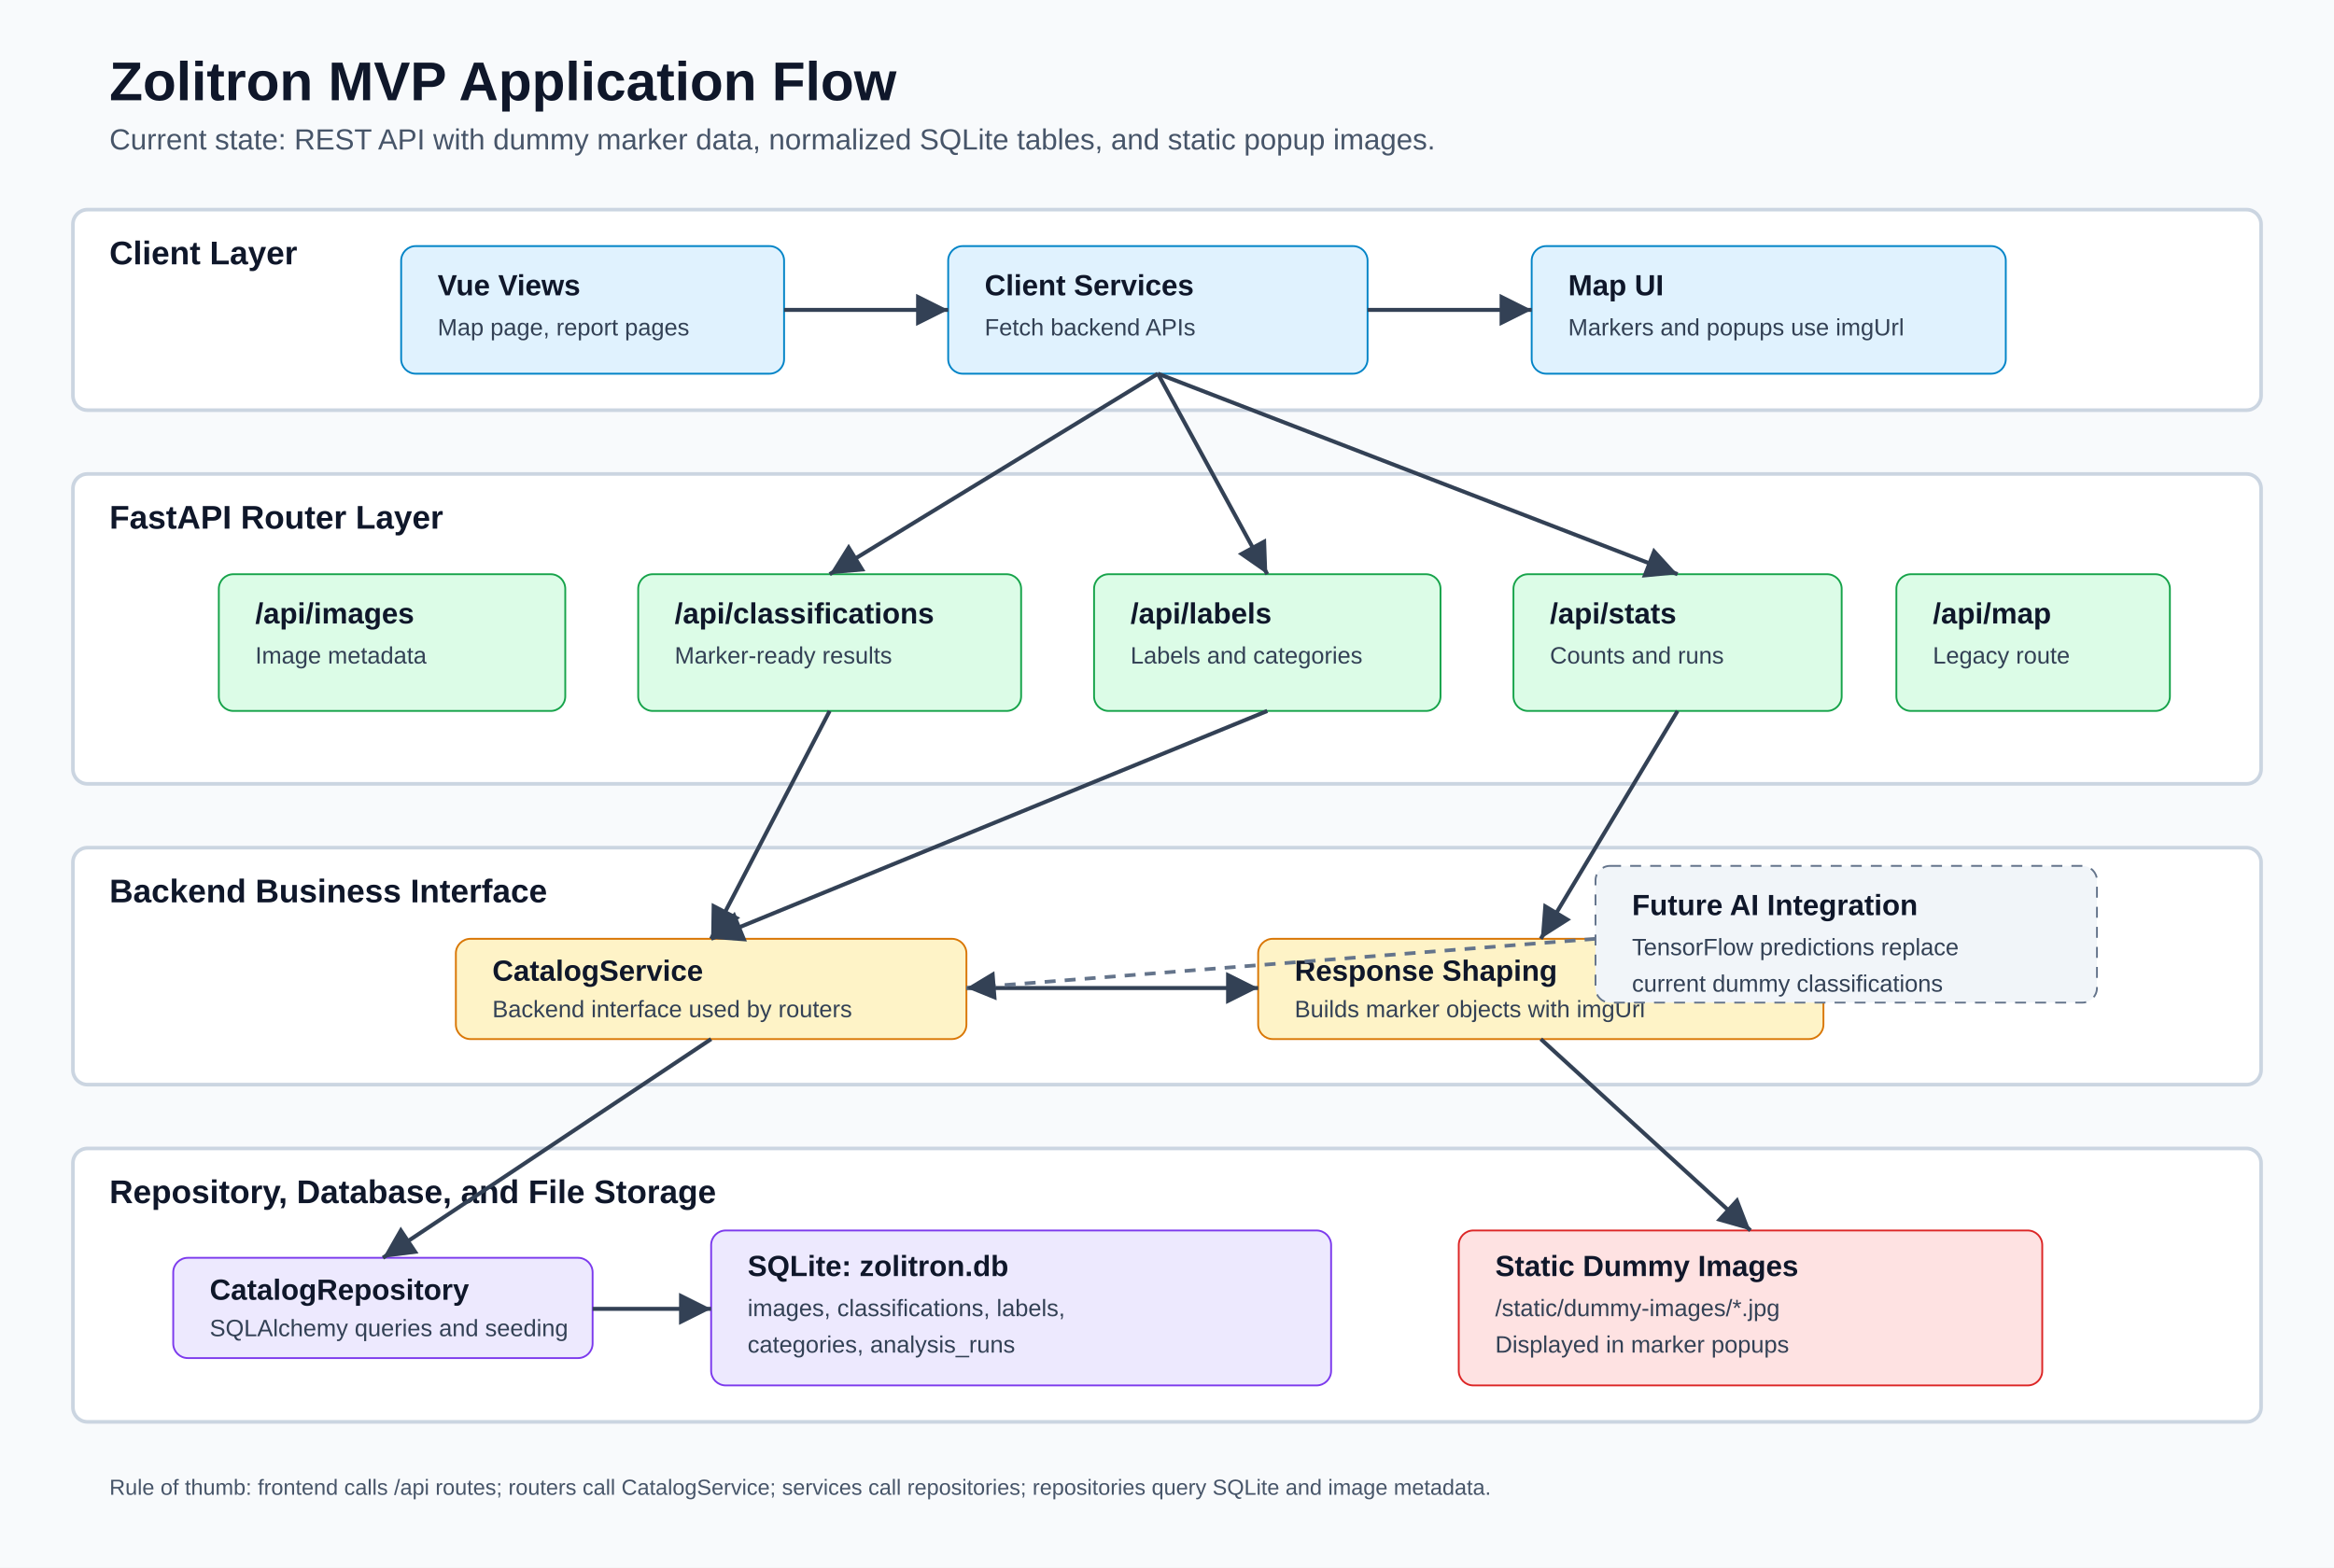
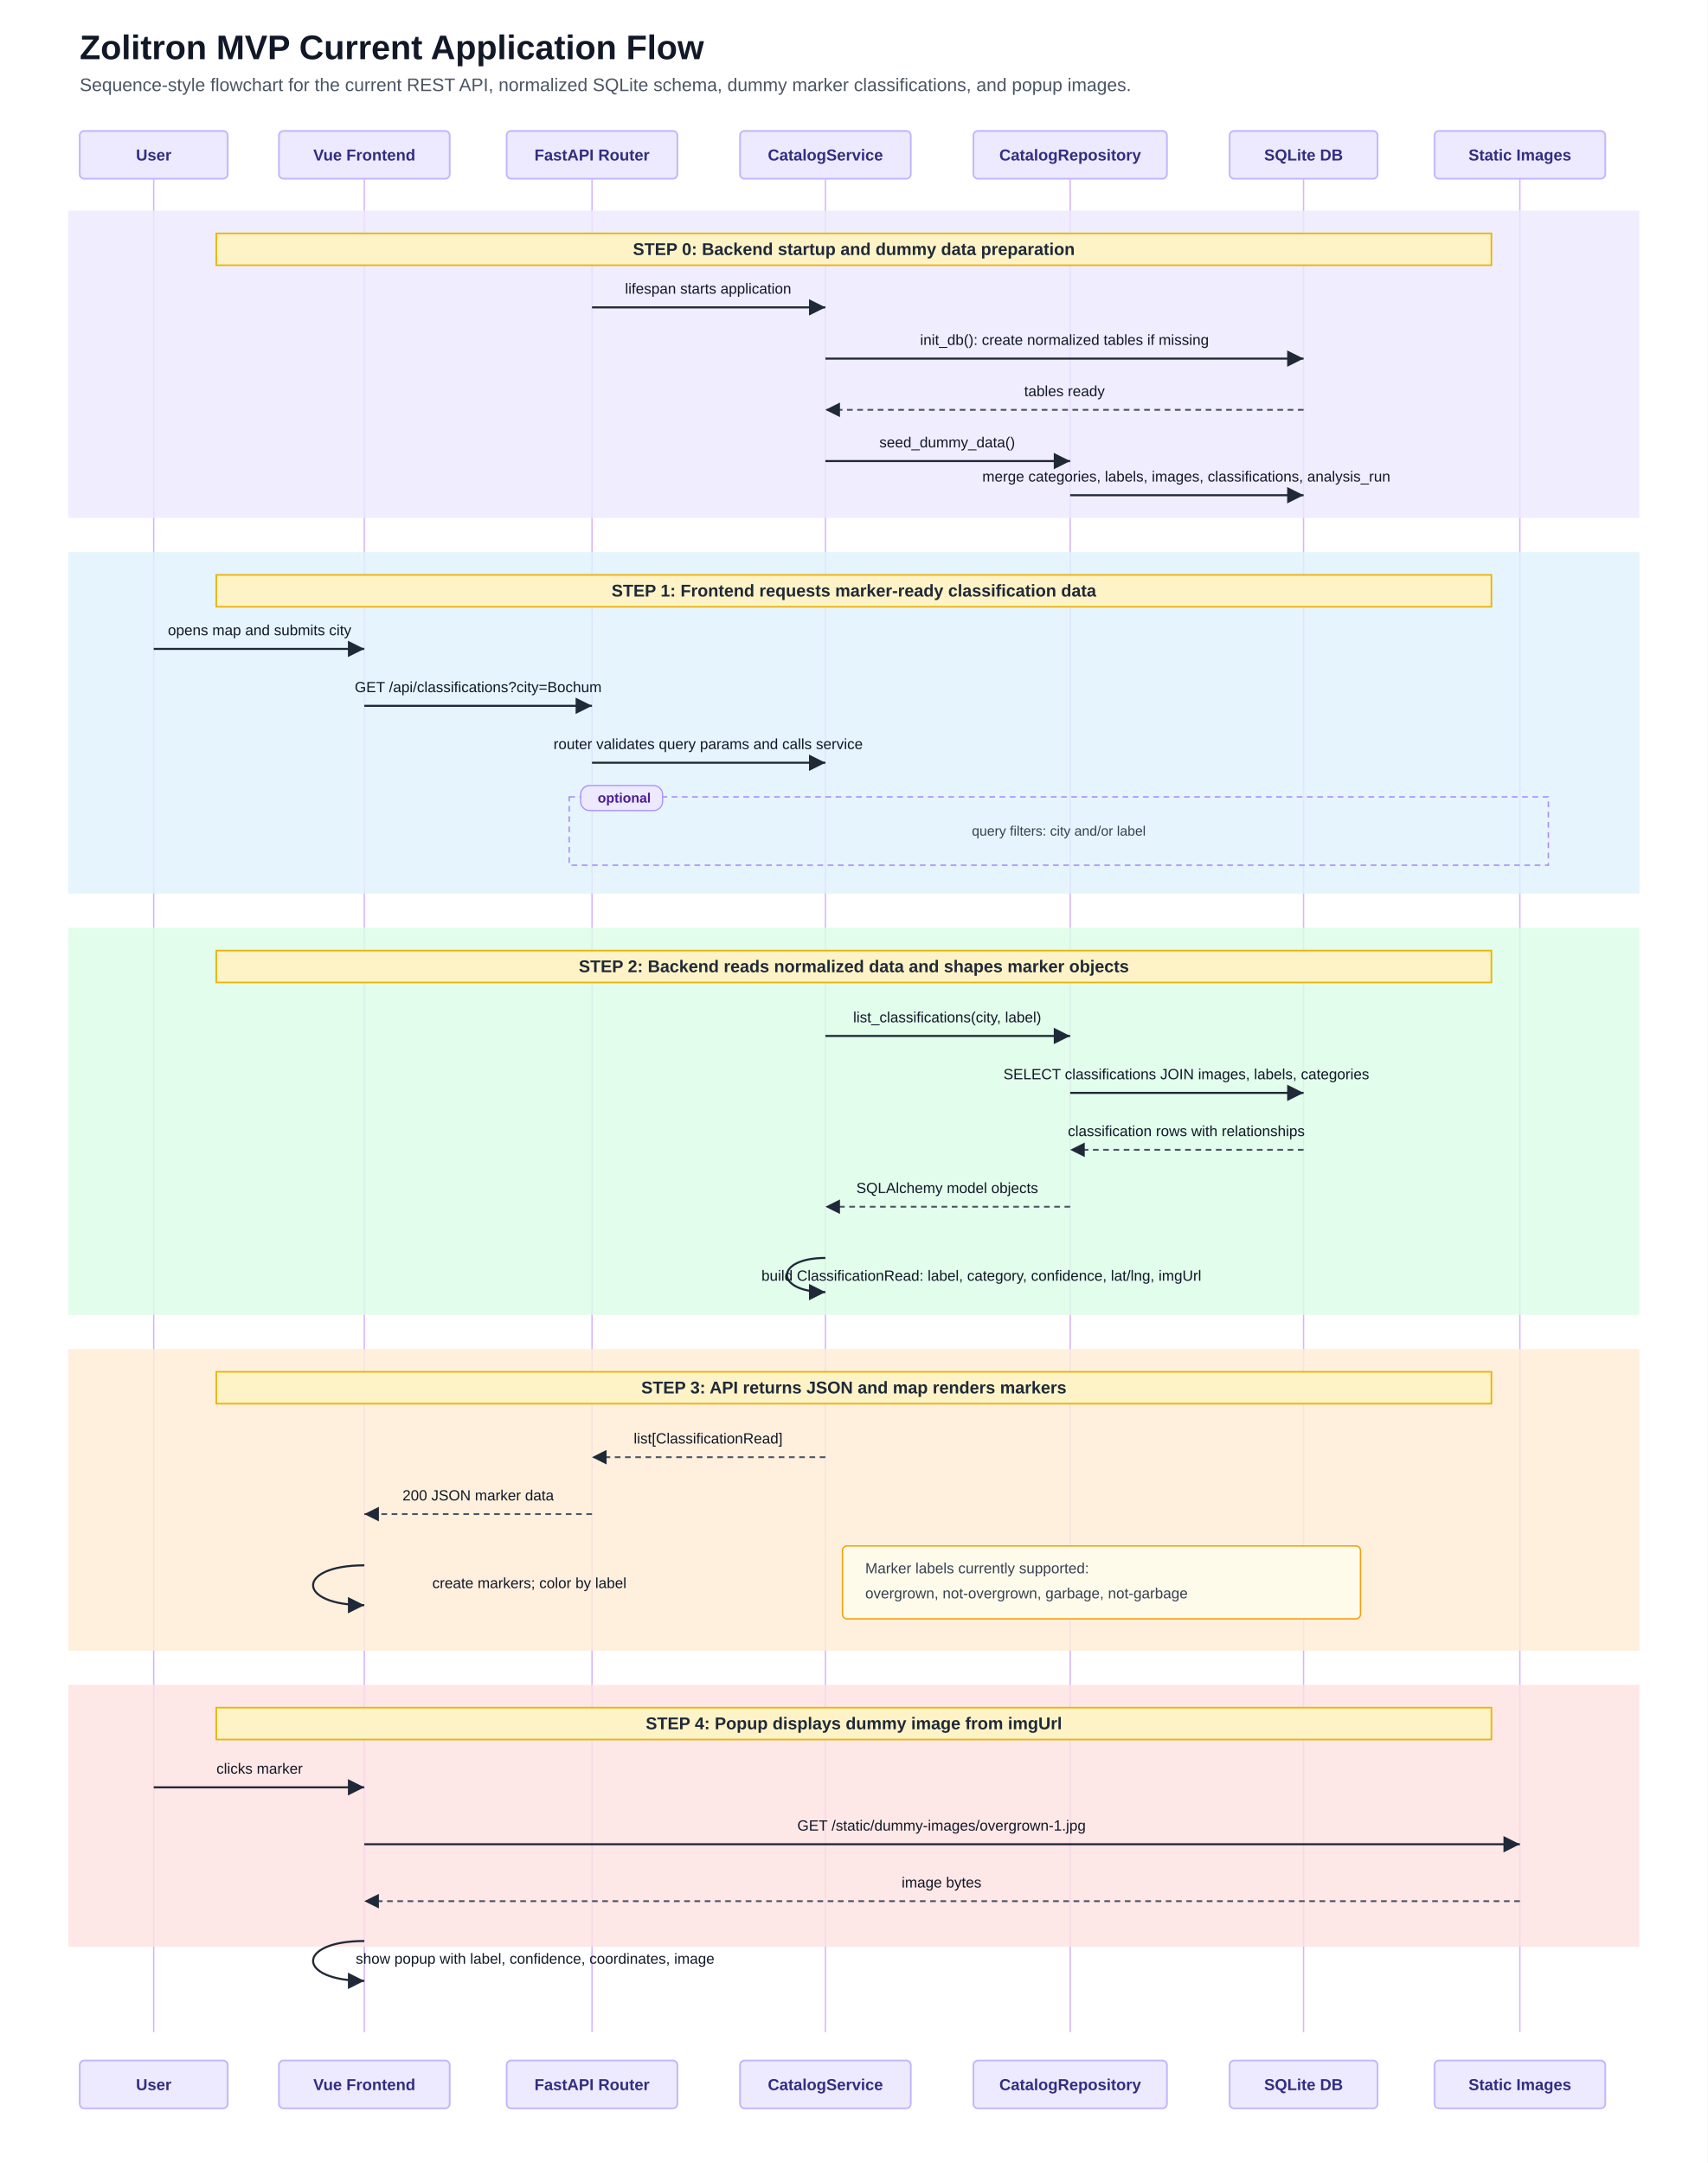
- <svg xmlns="http://www.w3.org/2000/svg" width="1280" height="860" viewBox="0 0 1280 860" role="img" aria-labelledby="title desc">
+ <svg xmlns="http://www.w3.org/2000/svg" width="1500" height="1900" viewBox="0 0 1500 1900" role="img" aria-labelledby="title desc">
  <defs>
    <marker id="arrow" markerWidth="12" markerHeight="12" refX="10" refY="6" orient="auto" markerUnits="strokeWidth">
-       <path d="M2,2 L10,6 L2,10 Z" fill="#334155" />
+       <path d="M2,2 L10,6 L2,10 Z" fill="#1f2937" />
    </marker>
    <style>
-       .bg { fill: #f8fafc; }
-       .band { fill: #ffffff; stroke: #cbd5e1; stroke-width: 2; }
-       .title { font: 700 30px Arial, sans-serif; fill: #0f172a; }
-       .subtitle { font: 400 16px Arial, sans-serif; fill: #475569; }
-       .lane-title { font: 700 18px Arial, sans-serif; fill: #0f172a; }
-       .box-title { font: 700 16px Arial, sans-serif; fill: #0f172a; }
-       .box-text { font: 400 13px Arial, sans-serif; fill: #334155; }
-       .small { font: 400 12px Arial, sans-serif; fill: #475569; }
-       .client { fill: #e0f2fe; stroke: #0284c7; }
-       .api { fill: #dcfce7; stroke: #16a34a; }
-       .service { fill: #fef3c7; stroke: #d97706; }
-       .data { fill: #ede9fe; stroke: #7c3aed; }
-       .storage { fill: #fee2e2; stroke: #dc2626; }
-       .future { fill: #f1f5f9; stroke: #64748b; stroke-dasharray: 6 5; }
-       .arrow { stroke: #334155; stroke-width: 2.2; fill: none; marker-end: url(#arrow); }
-       .muted-arrow { stroke: #64748b; stroke-width: 2; fill: none; stroke-dasharray: 6 5; marker-end: url(#arrow); }
+       .page { fill: #ffffff; }
+       .title { font: 700 30px Arial, sans-serif; fill: #111827; }
+       .subtitle { font: 400 16px Arial, sans-serif; fill: #4b5563; }
+       .actor { fill: #ede9fe; stroke: #c4b5fd; stroke-width: 1.5; }
+       .actor-text { font: 700 14px Arial, sans-serif; fill: #312e81; text-anchor: middle; }
+       .lane { stroke: #d8b4fe; stroke-width: 1.2; }
+       .section { fill: #fef3c7; stroke: #eab308; stroke-width: 1.4; }
+       .section-text { font: 700 15px Arial, sans-serif; fill: #1f2937; text-anchor: middle; }
+       .phase-blue { fill: #e0f2fe; opacity: .82; }
+       .phase-green { fill: #dcfce7; opacity: .82; }
+       .phase-orange { fill: #ffedd5; opacity: .82; }
+       .phase-purple { fill: #ede9fe; opacity: .82; }
+       .phase-red { fill: #fee2e2; opacity: .82; }
+       .arrow { stroke: #1f2937; stroke-width: 1.8; fill: none; marker-end: url(#arrow); }
+       .return { stroke: #4b5563; stroke-width: 1.6; stroke-dasharray: 5 4; fill: none; marker-end: url(#arrow); }
+       .note { fill: #fffbeb; stroke: #f59e0b; stroke-width: 1.2; }
+       .note-text { font: 400 13px Arial, sans-serif; fill: #374151; }
+       .label { font: 400 13px Arial, sans-serif; fill: #111827; text-anchor: middle; }
+       .small { font: 400 12px Arial, sans-serif; fill: #374151; text-anchor: middle; }
+       .alt { fill: none; stroke: #a78bfa; stroke-width: 1.2; stroke-dasharray: 5 4; }
+       .alt-label { fill: #ede9fe; stroke: #a78bfa; stroke-width: 1; }
+       .alt-text { font: 700 12px Arial, sans-serif; fill: #4c1d95; }
    </style>
  </defs>
-   <rect class="bg" x="0" y="0" width="1280" height="860" />
-   <text class="title" x="60" y="55">Zolitron MVP Application Flow</text>
-   <text class="subtitle" x="60" y="82">Current state: REST API with dummy marker data, normalized SQLite tables, and static popup images.</text>
-   <rect class="band" x="40" y="115" width="1200" height="110" rx="8" />
-   <text class="lane-title" x="60" y="145">Client Layer</text>
-   <rect class="client" x="220" y="135" width="210" height="70" rx="8" />
-   <text class="box-title" x="240" y="162">Vue Views</text>
-   <text class="box-text" x="240" y="184">Map page, report pages</text>
-   <rect class="client" x="520" y="135" width="230" height="70" rx="8" />
-   <text class="box-title" x="540" y="162">Client Services</text>
-   <text class="box-text" x="540" y="184">Fetch backend APIs</text>
-   <rect class="client" x="840" y="135" width="260" height="70" rx="8" />
-   <text class="box-title" x="860" y="162">Map UI</text>
-   <text class="box-text" x="860" y="184">Markers and popups use imgUrl</text>
-   <line class="arrow" x1="430" y1="170" x2="520" y2="170" />
-   <line class="arrow" x1="750" y1="170" x2="840" y2="170" />
-   <rect class="band" x="40" y="260" width="1200" height="170" rx="8" />
-   <text class="lane-title" x="60" y="290">FastAPI Router Layer</text>
-   <rect class="api" x="120" y="315" width="190" height="75" rx="8" />
-   <text class="box-title" x="140" y="342">/api/images</text>
-   <text class="box-text" x="140" y="364">Image metadata</text>
-   <rect class="api" x="350" y="315" width="210" height="75" rx="8" />
-   <text class="box-title" x="370" y="342">/api/classifications</text>
-   <text class="box-text" x="370" y="364">Marker-ready results</text>
-   <rect class="api" x="600" y="315" width="190" height="75" rx="8" />
-   <text class="box-title" x="620" y="342">/api/labels</text>
-   <text class="box-text" x="620" y="364">Labels and categories</text>
-   <rect class="api" x="830" y="315" width="180" height="75" rx="8" />
-   <text class="box-title" x="850" y="342">/api/stats</text>
-   <text class="box-text" x="850" y="364">Counts and runs</text>
-   <rect class="api" x="1040" y="315" width="150" height="75" rx="8" />
-   <text class="box-title" x="1060" y="342">/api/map</text>
-   <text class="box-text" x="1060" y="364">Legacy route</text>
-   <line class="arrow" x1="635" y1="205" x2="455" y2="315" />
-   <line class="arrow" x1="635" y1="205" x2="695" y2="315" />
-   <line class="arrow" x1="635" y1="205" x2="920" y2="315" />
-   <rect class="band" x="40" y="465" width="1200" height="130" rx="8" />
-   <text class="lane-title" x="60" y="495">Backend Business Interface</text>
-   <rect class="service" x="250" y="515" width="280" height="55" rx="8" />
-   <text class="box-title" x="270" y="538">CatalogService</text>
-   <text class="box-text" x="270" y="558">Backend interface used by routers</text>
-   <rect class="service" x="690" y="515" width="310" height="55" rx="8" />
-   <text class="box-title" x="710" y="538">Response Shaping</text>
-   <text class="box-text" x="710" y="558">Builds marker objects with imgUrl</text>
-   <line class="arrow" x1="455" y1="390" x2="390" y2="515" />
-   <line class="arrow" x1="695" y1="390" x2="390" y2="515" />
-   <line class="arrow" x1="920" y1="390" x2="845" y2="515" />
-   <line class="arrow" x1="530" y1="542" x2="690" y2="542" />
-   <rect class="band" x="40" y="630" width="1200" height="150" rx="8" />
-   <text class="lane-title" x="60" y="660">Repository, Database, and File Storage</text>
-   <rect class="data" x="95" y="690" width="230" height="55" rx="8" />
-   <text class="box-title" x="115" y="713">CatalogRepository</text>
-   <text class="box-text" x="115" y="733">SQLAlchemy queries and seeding</text>
-   <rect class="data" x="390" y="675" width="340" height="85" rx="8" />
-   <text class="box-title" x="410" y="700">SQLite: zolitron.db</text>
-   <text class="box-text" x="410" y="722">images, classifications, labels,</text>
-   <text class="box-text" x="410" y="742">categories, analysis_runs</text>
-   <rect class="storage" x="800" y="675" width="320" height="85" rx="8" />
-   <text class="box-title" x="820" y="700">Static Dummy Images</text>
-   <text class="box-text" x="820" y="722">/static/dummy-images/*.jpg</text>
-   <text class="box-text" x="820" y="742">Displayed in marker popups</text>
-   <line class="arrow" x1="390" y1="570" x2="210" y2="690" />
-   <line class="arrow" x1="325" y1="718" x2="390" y2="718" />
-   <line class="arrow" x1="845" y1="570" x2="960" y2="675" />
-   <rect class="future" x="875" y="475" width="275" height="75" rx="8" />
-   <text class="box-title" x="895" y="502">Future AI Integration</text>
-   <text class="box-text" x="895" y="524">TensorFlow predictions replace</text>
-   <text class="box-text" x="895" y="544">current dummy classifications</text>
-   <line class="muted-arrow" x1="875" y1="515" x2="530" y2="542" />
-   <text class="small" x="60" y="820">Rule of thumb: frontend calls /api routes; routers call CatalogService; services call repositories; repositories query SQLite and image metadata.</text>
+   <rect class="page" x="0" y="0" width="1500" height="1900" />
+   <text class="title" x="70" y="52">Zolitron MVP Current Application Flow</text>
+   <text class="subtitle" x="70" y="80">Sequence-style flowchart for the current REST API, normalized SQLite schema, dummy marker classifications, and popup images.</text>
+   <g id="actors-top">
+     <rect class="actor" x="70" y="115" width="130" height="42" rx="4" />
+     <text class="actor-text" x="135" y="141">User</text>
+     <rect class="actor" x="245" y="115" width="150" height="42" rx="4" />
+     <text class="actor-text" x="320" y="141">Vue Frontend</text>
+     <rect class="actor" x="445" y="115" width="150" height="42" rx="4" />
+     <text class="actor-text" x="520" y="141">FastAPI Router</text>
+     <rect class="actor" x="650" y="115" width="150" height="42" rx="4" />
+     <text class="actor-text" x="725" y="141">CatalogService</text>
+     <rect class="actor" x="855" y="115" width="170" height="42" rx="4" />
+     <text class="actor-text" x="940" y="141">CatalogRepository</text>
+     <rect class="actor" x="1080" y="115" width="130" height="42" rx="4" />
+     <text class="actor-text" x="1145" y="141">SQLite DB</text>
+     <rect class="actor" x="1260" y="115" width="150" height="42" rx="4" />
+     <text class="actor-text" x="1335" y="141">Static Images</text>
+   </g>
+   <line class="lane" x1="135" y1="157" x2="135" y2="1785" />
+   <line class="lane" x1="320" y1="157" x2="320" y2="1785" />
+   <line class="lane" x1="520" y1="157" x2="520" y2="1785" />
+   <line class="lane" x1="725" y1="157" x2="725" y2="1785" />
+   <line class="lane" x1="940" y1="157" x2="940" y2="1785" />
+   <line class="lane" x1="1145" y1="157" x2="1145" y2="1785" />
+   <line class="lane" x1="1335" y1="157" x2="1335" y2="1785" />
+   <rect class="phase-purple" x="60" y="185" width="1380" height="270" />
+   <rect class="section" x="190" y="205" width="1120" height="28" />
+   <text class="section-text" x="750" y="224">STEP 0: Backend startup and dummy data preparation</text>
+   <line class="arrow" x1="520" y1="270" x2="725" y2="270" />
+   <text class="label" x="622" y="258">lifespan starts application</text>
+   <line class="arrow" x1="725" y1="315" x2="1145" y2="315" />
+   <text class="label" x="935" y="303">init_db(): create normalized tables if missing</text>
+   <line class="return" x1="1145" y1="360" x2="725" y2="360" />
+   <text class="label" x="935" y="348">tables ready</text>
+   <line class="arrow" x1="725" y1="405" x2="940" y2="405" />
+   <text class="label" x="832" y="393">seed_dummy_data()</text>
+   <line class="arrow" x1="940" y1="435" x2="1145" y2="435" />
+   <text class="label" x="1042" y="423">merge categories, labels, images, classifications, analysis_run</text>
+   <rect class="phase-blue" x="60" y="485" width="1380" height="300" />
+   <rect class="section" x="190" y="505" width="1120" height="28" />
+   <text class="section-text" x="750" y="524">STEP 1: Frontend requests marker-ready classification data</text>
+   <line class="arrow" x1="135" y1="570" x2="320" y2="570" />
+   <text class="label" x="228" y="558">opens map and submits city</text>
+   <line class="arrow" x1="320" y1="620" x2="520" y2="620" />
+   <text class="label" x="420" y="608">GET /api/classifications?city=Bochum</text>
+   <line class="arrow" x1="520" y1="670" x2="725" y2="670" />
+   <text class="label" x="622" y="658">router validates query params and calls service</text>
+   <rect class="alt" x="500" y="700" width="860" height="60" />
+   <rect class="alt-label" x="510" y="690" width="72" height="22" rx="8" />
+   <text class="alt-text" x="525" y="705">optional</text>
+   <text class="small" x="930" y="734">query filters: city and/or label</text>
+   <rect class="phase-green" x="60" y="815" width="1380" height="340" />
+   <rect class="section" x="190" y="835" width="1120" height="28" />
+   <text class="section-text" x="750" y="854">STEP 2: Backend reads normalized data and shapes marker objects</text>
+   <line class="arrow" x1="725" y1="910" x2="940" y2="910" />
+   <text class="label" x="832" y="898">list_classifications(city, label)</text>
+   <line class="arrow" x1="940" y1="960" x2="1145" y2="960" />
+   <text class="label" x="1042" y="948">SELECT classifications JOIN images, labels, categories</text>
+   <line class="return" x1="1145" y1="1010" x2="940" y2="1010" />
+   <text class="label" x="1042" y="998">classification rows with relationships</text>
+   <line class="return" x1="940" y1="1060" x2="725" y2="1060" />
+   <text class="label" x="832" y="1048">SQLAlchemy model objects</text>
+   <path class="arrow" d="M725 1105 C680 1105 680 1135 725 1135" />
+   <text class="label" x="862" y="1125">build ClassificationRead: label, category, confidence, lat/lng, imgUrl</text>
+   <rect class="phase-orange" x="60" y="1185" width="1380" height="265" />
+   <rect class="section" x="190" y="1205" width="1120" height="28" />
+   <text class="section-text" x="750" y="1224">STEP 3: API returns JSON and map renders markers</text>
+   <line class="return" x1="725" y1="1280" x2="520" y2="1280" />
+   <text class="label" x="622" y="1268">list[ClassificationRead]</text>
+   <line class="return" x1="520" y1="1330" x2="320" y2="1330" />
+   <text class="label" x="420" y="1318">200 JSON marker data</text>
+   <path class="arrow" d="M320 1375 C260 1375 260 1410 320 1410" />
+   <text class="label" x="465" y="1395">create markers; color by label</text>
+   <rect class="note" x="740" y="1358" width="455" height="64" rx="4" />
+   <text class="note-text" x="760" y="1382">Marker labels currently supported:</text>
+   <text class="note-text" x="760" y="1404">overgrown, not-overgrown, garbage, not-garbage</text>
+   <rect class="phase-red" x="60" y="1480" width="1380" height="230" />
+   <rect class="section" x="190" y="1500" width="1120" height="28" />
+   <text class="section-text" x="750" y="1519">STEP 4: Popup displays dummy image from imgUrl</text>
+   <line class="arrow" x1="135" y1="1570" x2="320" y2="1570" />
+   <text class="label" x="228" y="1558">clicks marker</text>
+   <line class="arrow" x1="320" y1="1620" x2="1335" y2="1620" />
+   <text class="label" x="827" y="1608">GET /static/dummy-images/overgrown-1.jpg</text>
+   <line class="return" x1="1335" y1="1670" x2="320" y2="1670" />
+   <text class="label" x="827" y="1658">image bytes</text>
+   <path class="arrow" d="M320 1705 C260 1705 260 1740 320 1740" />
+   <text class="label" x="470" y="1725">show popup with label, confidence, coordinates, image</text>
+   <g id="actors-bottom">
+     <rect class="actor" x="70" y="1810" width="130" height="42" rx="4" />
+     <text class="actor-text" x="135" y="1836">User</text>
+     <rect class="actor" x="245" y="1810" width="150" height="42" rx="4" />
+     <text class="actor-text" x="320" y="1836">Vue Frontend</text>
+     <rect class="actor" x="445" y="1810" width="150" height="42" rx="4" />
+     <text class="actor-text" x="520" y="1836">FastAPI Router</text>
+     <rect class="actor" x="650" y="1810" width="150" height="42" rx="4" />
+     <text class="actor-text" x="725" y="1836">CatalogService</text>
+     <rect class="actor" x="855" y="1810" width="170" height="42" rx="4" />
+     <text class="actor-text" x="940" y="1836">CatalogRepository</text>
+     <rect class="actor" x="1080" y="1810" width="130" height="42" rx="4" />
+     <text class="actor-text" x="1145" y="1836">SQLite DB</text>
+     <rect class="actor" x="1260" y="1810" width="150" height="42" rx="4" />
+     <text class="actor-text" x="1335" y="1836">Static Images</text>
+   </g>
</svg>
